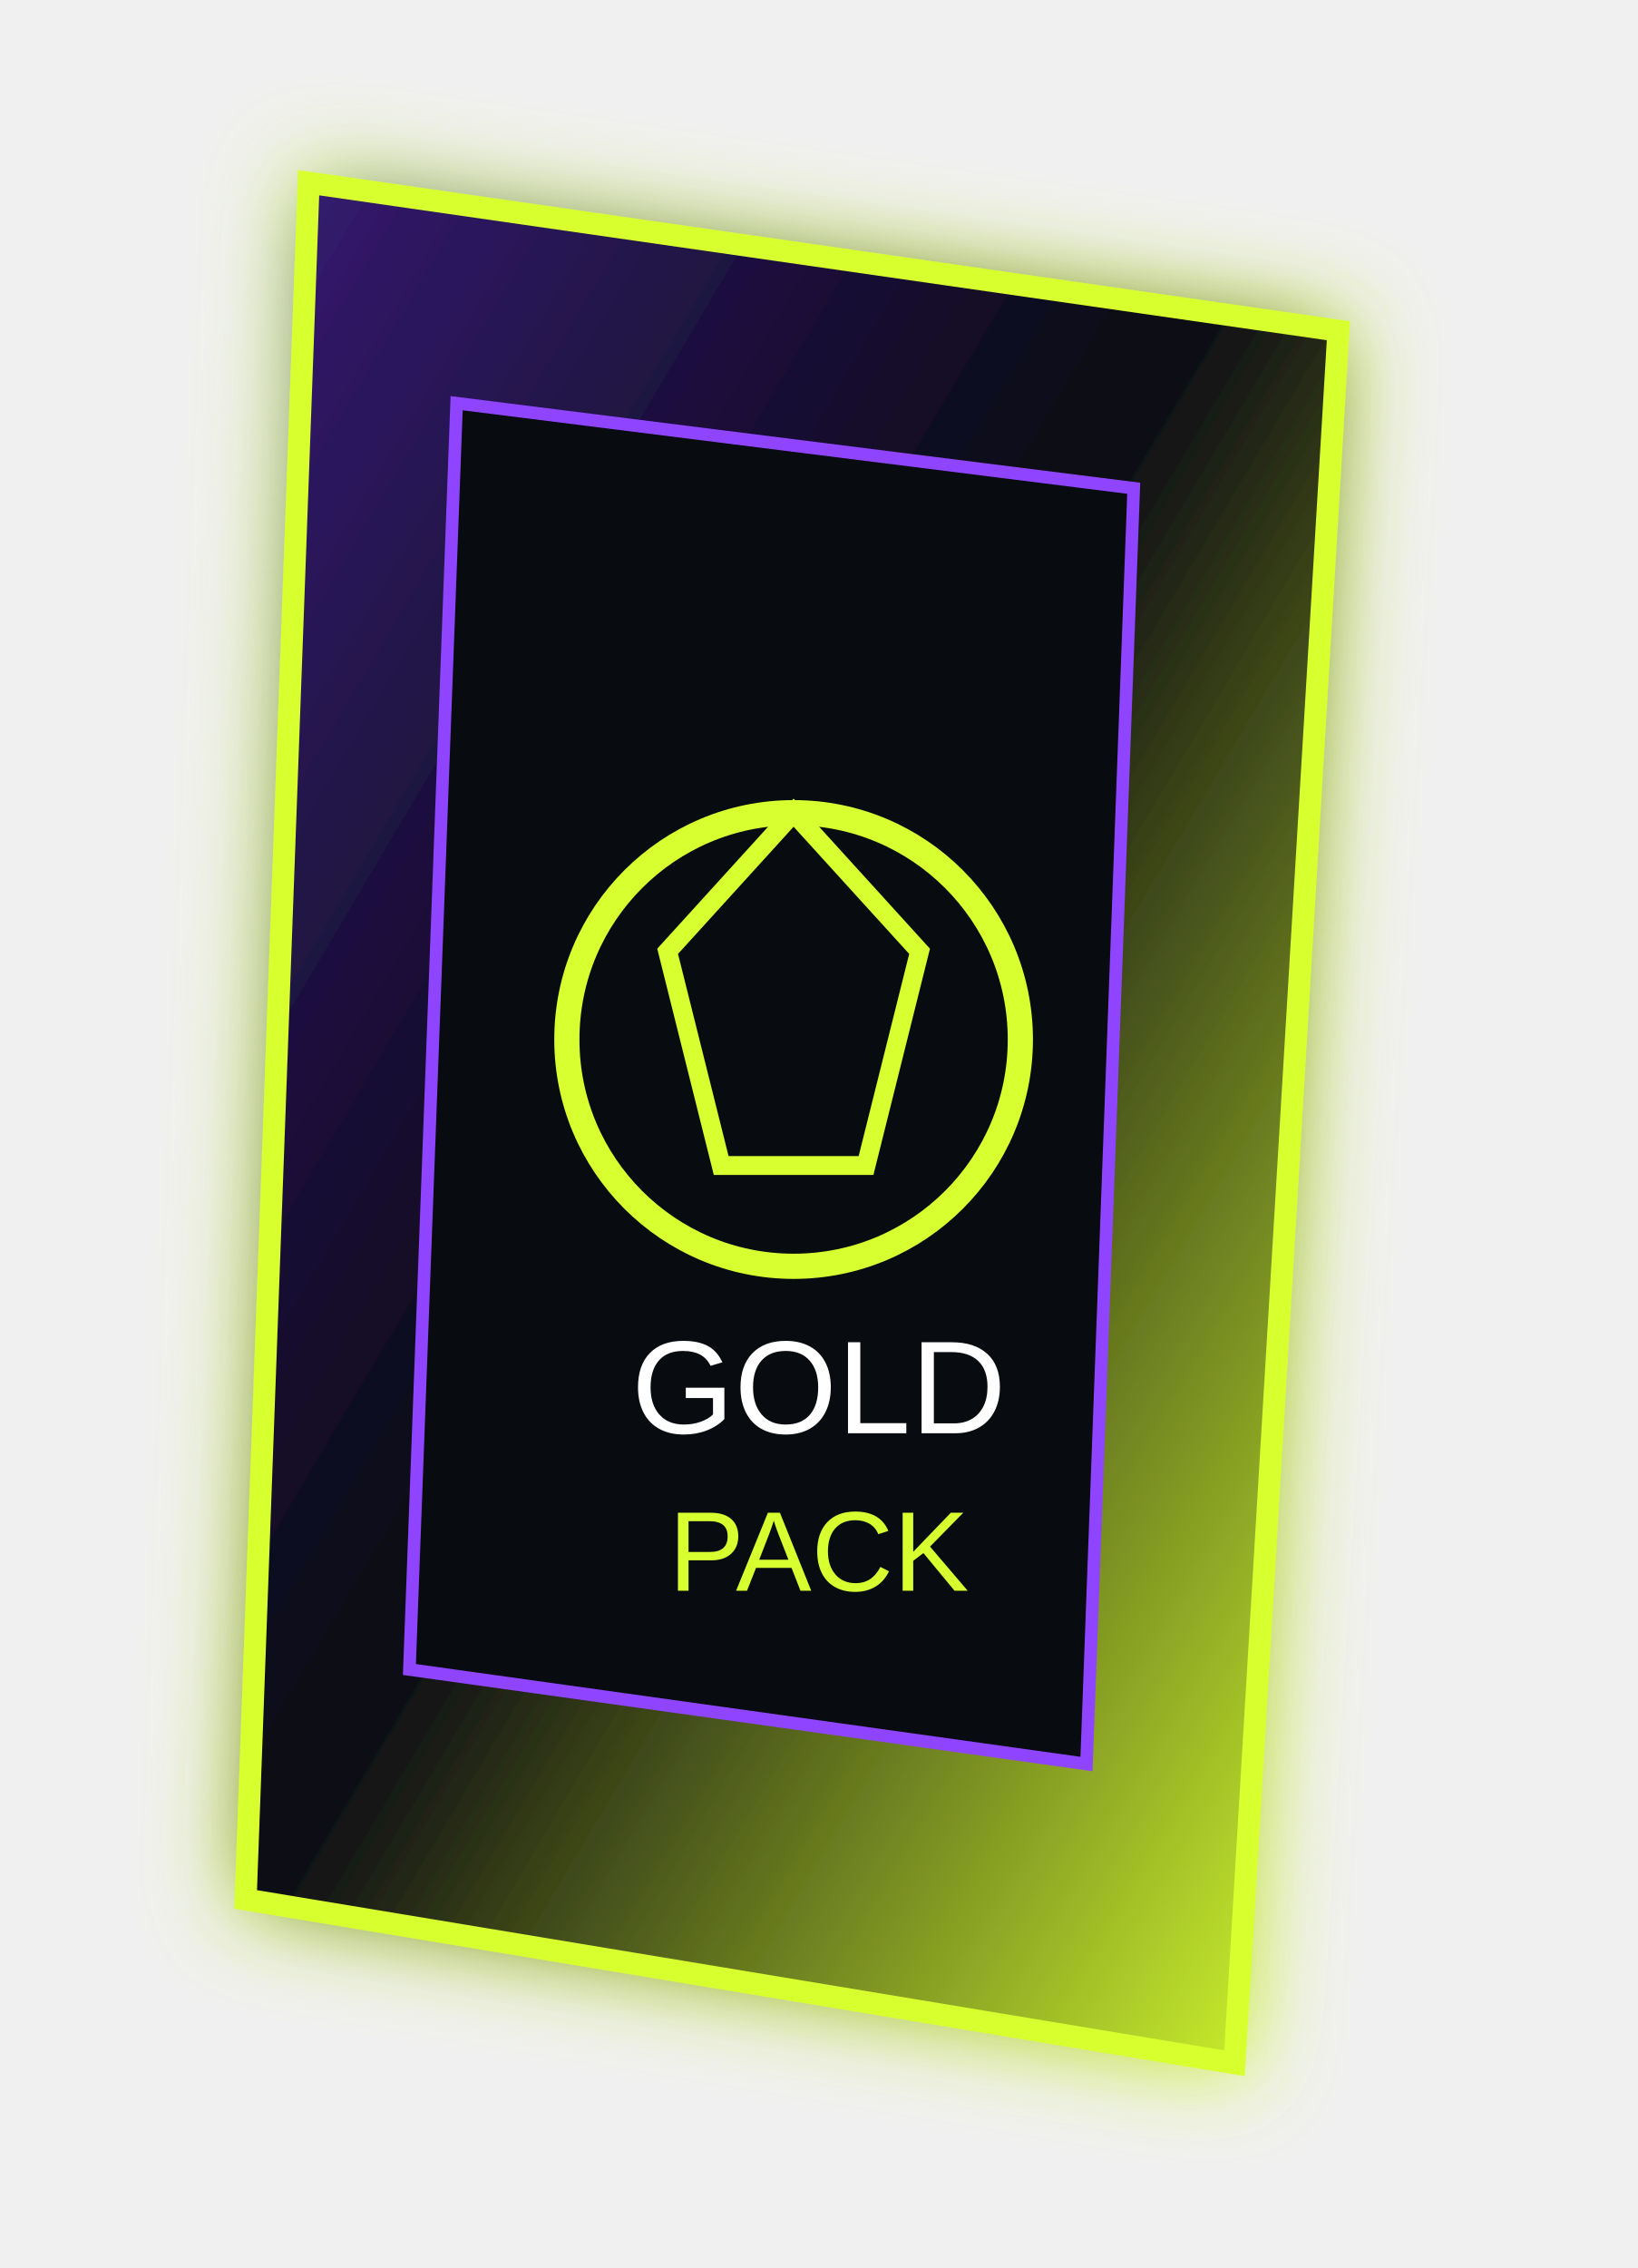
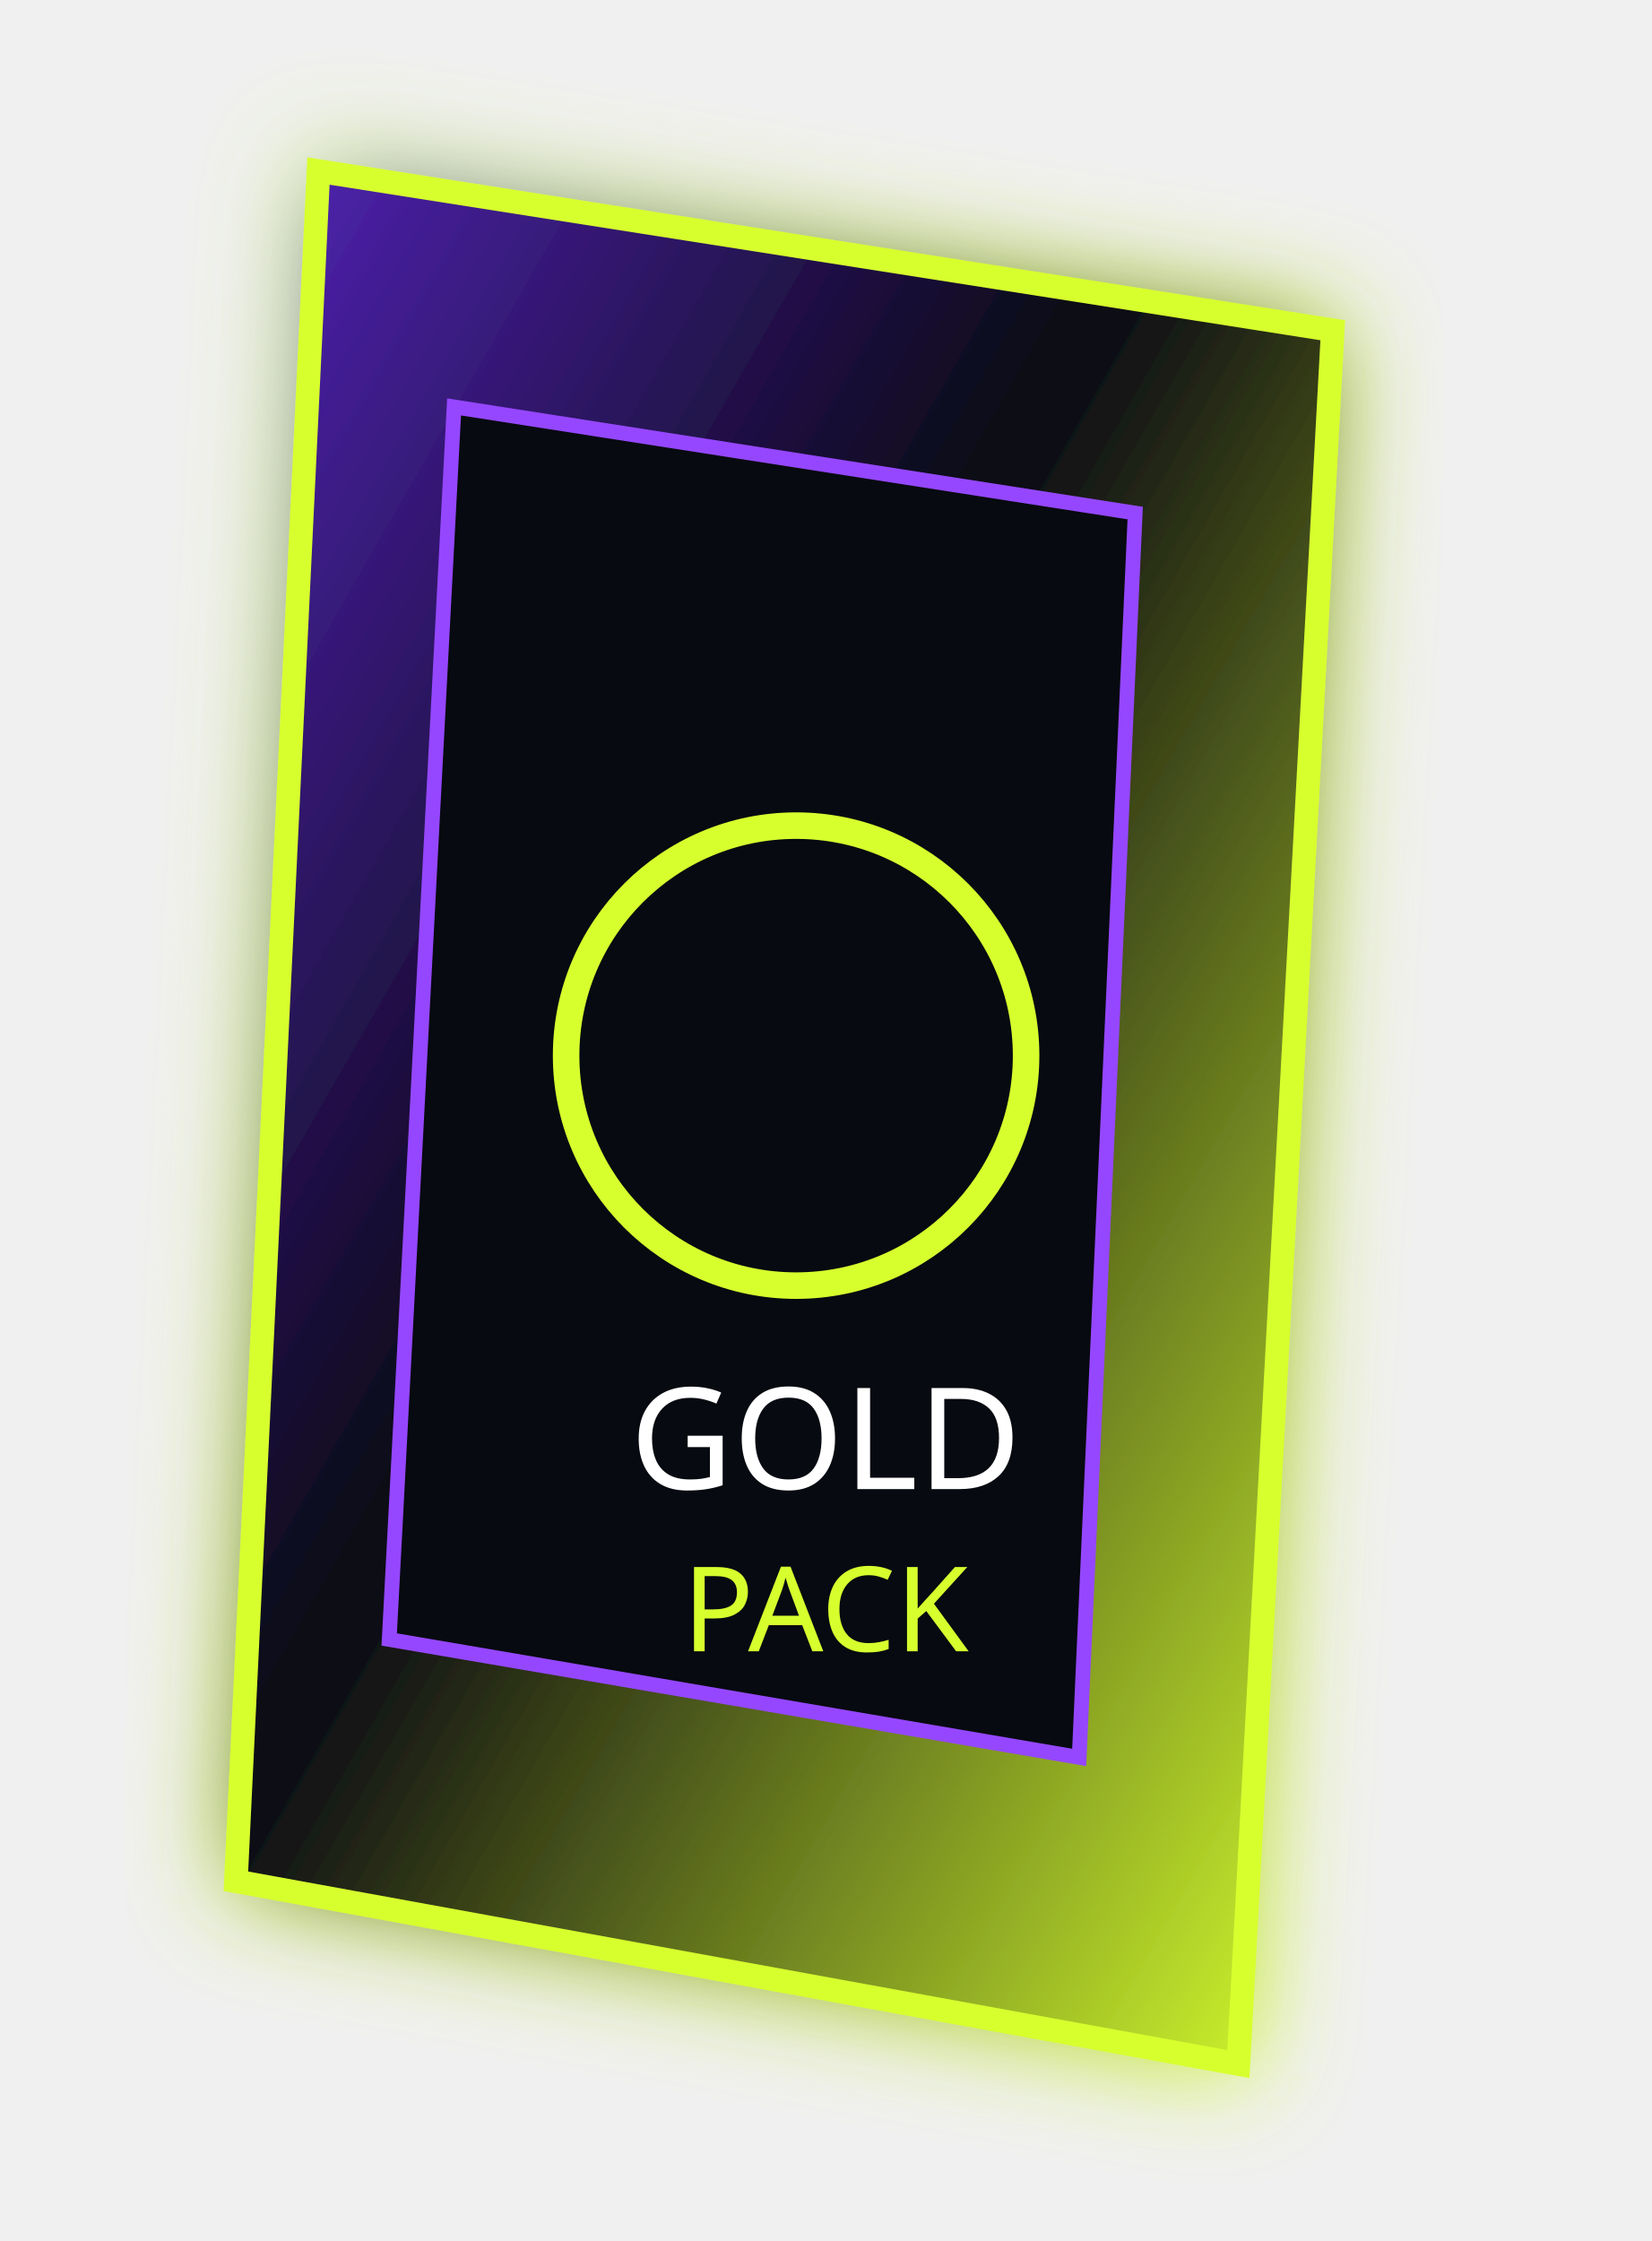
- <svg xmlns="http://www.w3.org/2000/svg" width="520" height="720" viewBox="0 0 520 720">
+ <svg xmlns="http://www.w3.org/2000/svg" width="560" height="760" viewBox="0 0 560 760">
  <defs>
    <linearGradient id="p" x1="0" y1="0" x2="1" y2="1">
-       <stop stop-color="#371c75" />
-       <stop offset=".46" stop-color="#090812" />
-       <stop offset="1" stop-color="#d8ff2f" />
+       <stop stop-color="#5224B8" />
+       <stop offset=".43" stop-color="#090812" />
+       <stop offset="1" stop-color="#D7FF2E" />
    </linearGradient>
-     <filter id="glow">
-       <feGaussianBlur stdDeviation="14" result="b" />
+     <filter id="x">
+       <feGaussianBlur stdDeviation="17" />
      <feMerge>
-         <feMergeNode in="b" />
+         <feMergeNode />
        <feMergeNode in="SourceGraphic" />
      </feMerge>
    </filter>
  </defs>
-   <path d="M98 58 L425 105 L392 655 L78 603 Z" fill="url(#p)" stroke="#d8ff2f" stroke-width="7" filter="url(#glow)" />
-   <path d="M145 128 L360 155 L345 560 L130 530 Z" fill="#080b10" stroke="#8f45ff" stroke-width="4" />
-   <circle cx="252" cy="330" r="72" fill="none" stroke="#d8ff2f" stroke-width="8" />
-   <path d="M252 258 L292 302 L275 370 L229 370 L212 302 Z" fill="none" stroke="#d8ff2f" stroke-width="6" />
-   <text x="260" y="455" text-anchor="middle" font-family="Arial Black,Arial" font-size="42" fill="#fff">GOLD</text>
-   <text x="260" y="505" text-anchor="middle" font-family="Arial Black,Arial" font-size="36" fill="#d8ff2f">PACK</text>
+   <path d="M108 58 L452 112 L420 700 L80 638 Z" fill="url(#p)" stroke="#D7FF2E" stroke-width="8" filter="url(#x)" />
+   <path d="M154 138 L385 174 L366 596 L132 556 Z" fill="#070A10" stroke="#9547FF" stroke-width="5" />
+   <circle cx="270" cy="358" r="78" fill="none" stroke="#D7FF2E" stroke-width="9" />
+   <text x="280" y="505" text-anchor="middle" font-family="Arial Black" font-size="48" fill="#fff">GOLD</text>
+   <text x="280" y="560" text-anchor="middle" font-family="Arial Black" font-size="40" fill="#D7FF2E">PACK</text>
</svg>
